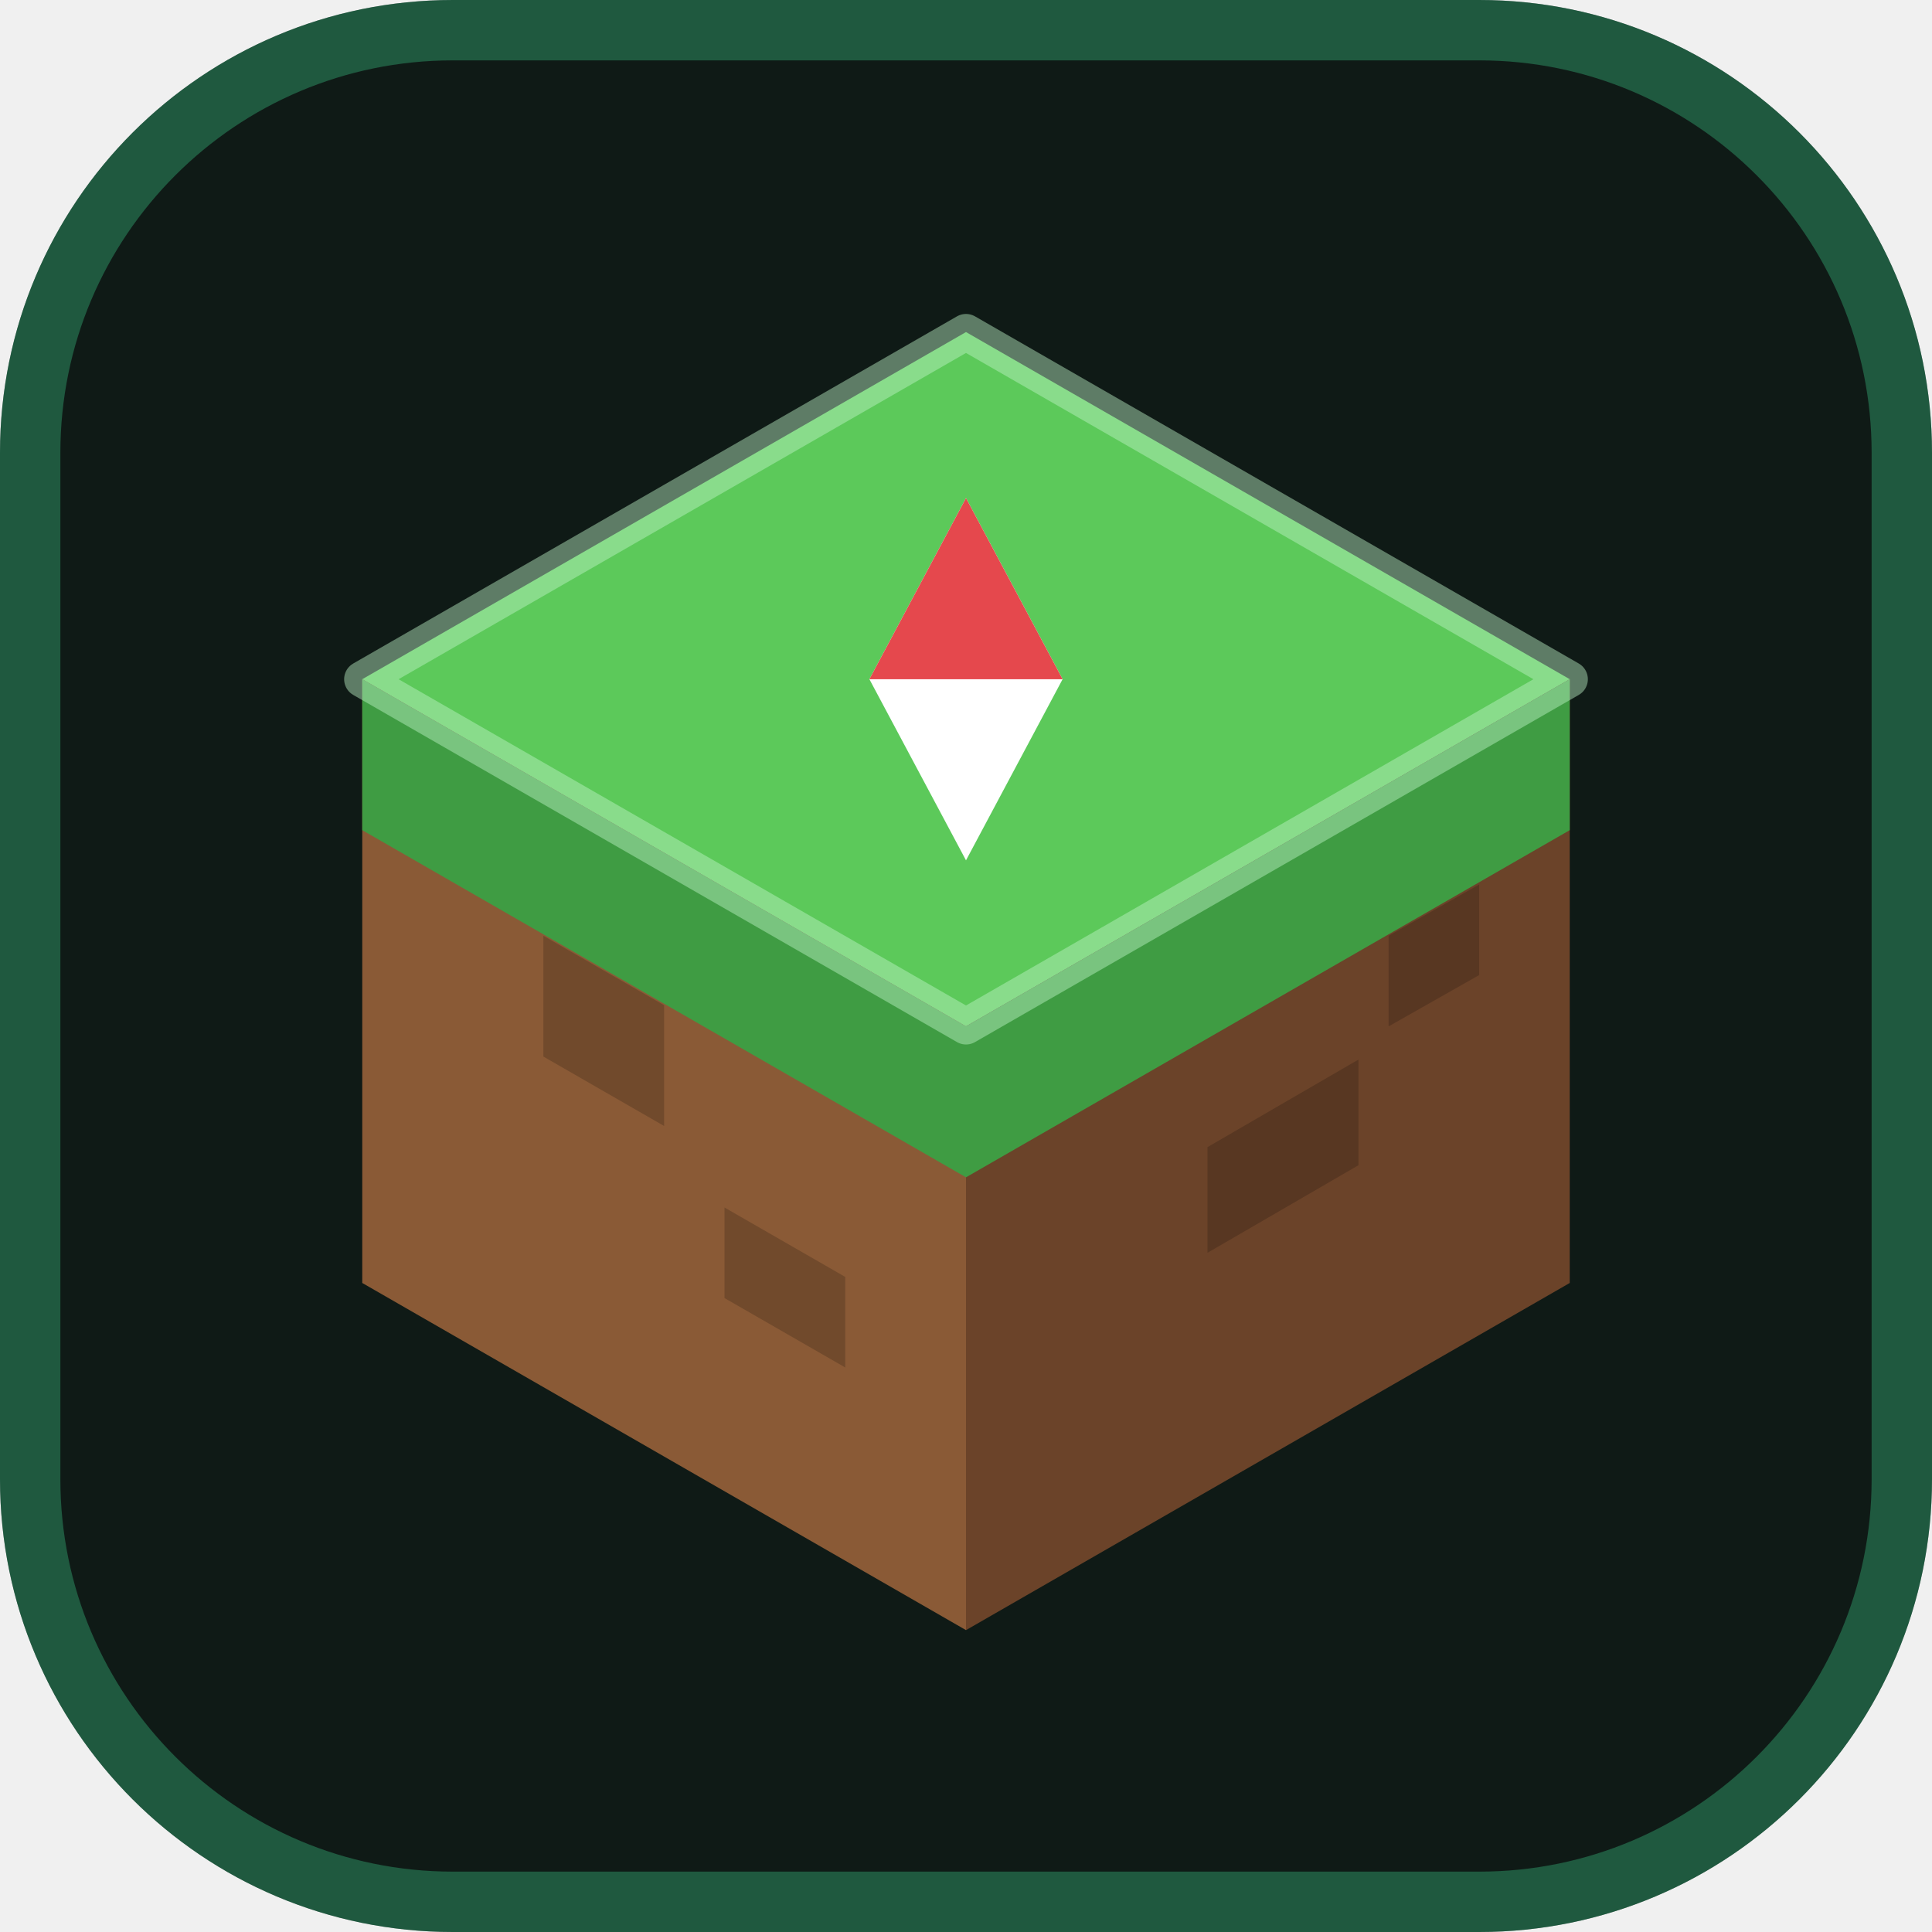
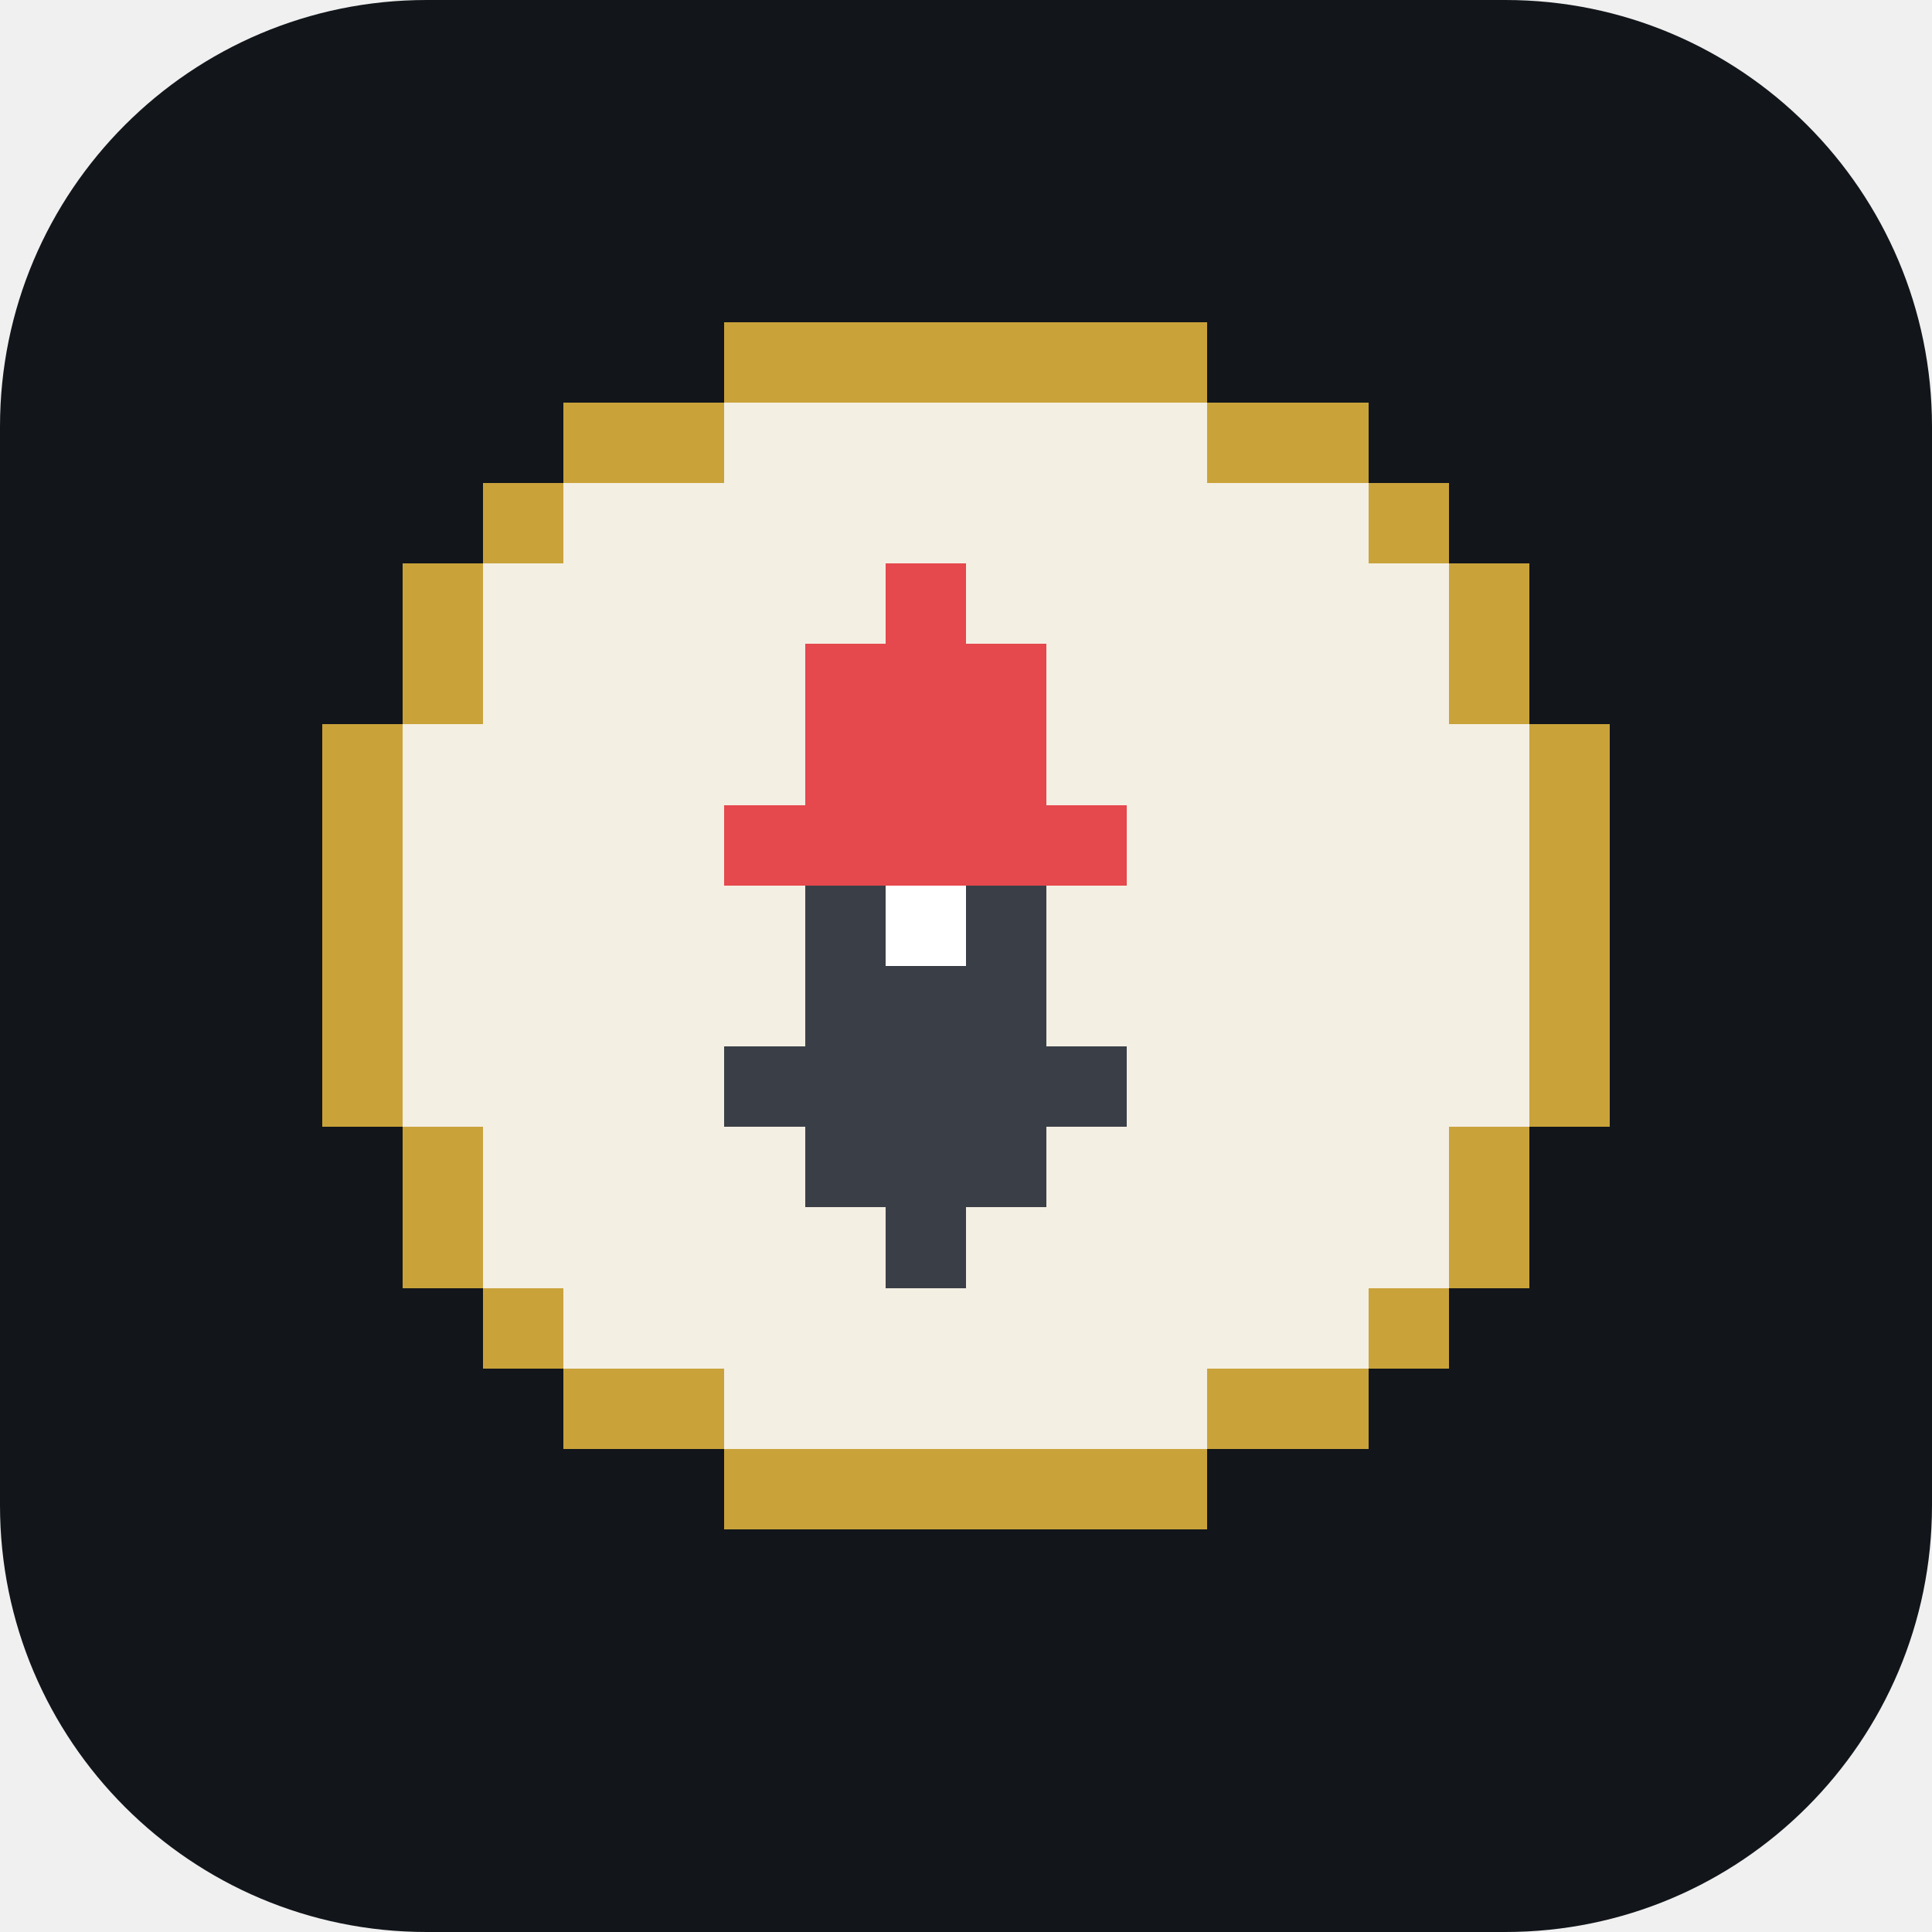
- <svg xmlns="http://www.w3.org/2000/svg" viewBox="0 0 64 64">
-   <rect width="64" height="64" rx="15" fill="#0f1a16" />
-   <rect x="1" y="1" width="62" height="62" rx="14" fill="none" stroke="#3ecf8e" stroke-opacity=".35" stroke-width="2" />
-   <path d="M32 11 52 22.5 32 34 12 22.5z" fill="#5cc95a" />
-   <path d="M12 22.5 32 34v20L12 42.5z" fill="#8a5a36" />
-   <path d="M52 22.5 32 34v20l20-11.5z" fill="#6b4329" />
-   <path d="M12 22.5 32 34l20-11.5v5L32 39 12 27.5z" fill="#3f9c43" />
-   <path d="M32 34v5" stroke="#2f7d35" stroke-width="0" />
-   <path d="M18 31l4 2.3v4L18 35zM24 40l4 2.3v3L24 43zM40 38l5-2.9v3.5l-5 2.9zM46 31l3-1.7v3l-3 1.7z" fill="#000" fill-opacity=".18" />
-   <path d="M32 11 52 22.5 32 34 12 22.5z" fill="none" stroke="#bff5c9" stroke-opacity=".45" stroke-width="1.2" stroke-linejoin="round" />
-   <path d="M32 16.5l3.2 6-3.2 6-3.2-6z" fill="#fff" />
-   <path d="M32 16.5l3.2 6h-6.4z" fill="#e5484d" />
+ <svg xmlns="http://www.w3.org/2000/svg" viewBox="0 0 24 24" shape-rendering="crispEdges">
+   <rect width="24" height="24" rx="5.3" fill="#12161b" shape-rendering="geometricPrecision" />
+   <rect x="9" y="4" width="1" height="1" fill="#c9a23a" />
+   <rect x="10" y="4" width="1" height="1" fill="#c9a23a" />
+   <rect x="11" y="4" width="1" height="1" fill="#c9a23a" />
+   <rect x="12" y="4" width="1" height="1" fill="#c9a23a" />
+   <rect x="13" y="4" width="1" height="1" fill="#c9a23a" />
+   <rect x="14" y="4" width="1" height="1" fill="#c9a23a" />
+   <rect x="7" y="5" width="1" height="1" fill="#c9a23a" />
+   <rect x="8" y="5" width="1" height="1" fill="#c9a23a" />
+   <rect x="9" y="5" width="1" height="1" fill="#f4efe3" />
+   <rect x="10" y="5" width="1" height="1" fill="#f4efe3" />
+   <rect x="11" y="5" width="1" height="1" fill="#f4efe3" />
+   <rect x="12" y="5" width="1" height="1" fill="#f4efe3" />
+   <rect x="13" y="5" width="1" height="1" fill="#f4efe3" />
+   <rect x="14" y="5" width="1" height="1" fill="#f4efe3" />
+   <rect x="15" y="5" width="1" height="1" fill="#c9a23a" />
+   <rect x="16" y="5" width="1" height="1" fill="#c9a23a" />
+   <rect x="6" y="6" width="1" height="1" fill="#c9a23a" />
+   <rect x="7" y="6" width="1" height="1" fill="#f4efe3" />
+   <rect x="8" y="6" width="1" height="1" fill="#f4efe3" />
+   <rect x="9" y="6" width="1" height="1" fill="#f4efe3" />
+   <rect x="10" y="6" width="1" height="1" fill="#f4efe3" />
+   <rect x="11" y="6" width="1" height="1" fill="#f4efe3" />
+   <rect x="12" y="6" width="1" height="1" fill="#f4efe3" />
+   <rect x="13" y="6" width="1" height="1" fill="#f4efe3" />
+   <rect x="14" y="6" width="1" height="1" fill="#f4efe3" />
+   <rect x="15" y="6" width="1" height="1" fill="#f4efe3" />
+   <rect x="16" y="6" width="1" height="1" fill="#f4efe3" />
+   <rect x="17" y="6" width="1" height="1" fill="#c9a23a" />
+   <rect x="5" y="7" width="1" height="1" fill="#c9a23a" />
+   <rect x="6" y="7" width="1" height="1" fill="#f4efe3" />
+   <rect x="7" y="7" width="1" height="1" fill="#f4efe3" />
+   <rect x="8" y="7" width="1" height="1" fill="#f4efe3" />
+   <rect x="9" y="7" width="1" height="1" fill="#f4efe3" />
+   <rect x="10" y="7" width="1" height="1" fill="#f4efe3" />
+   <rect x="11" y="7" width="1" height="1" fill="#e5484d" />
+   <rect x="12" y="7" width="1" height="1" fill="#f4efe3" />
+   <rect x="13" y="7" width="1" height="1" fill="#f4efe3" />
+   <rect x="14" y="7" width="1" height="1" fill="#f4efe3" />
+   <rect x="15" y="7" width="1" height="1" fill="#f4efe3" />
+   <rect x="16" y="7" width="1" height="1" fill="#f4efe3" />
+   <rect x="17" y="7" width="1" height="1" fill="#f4efe3" />
+   <rect x="18" y="7" width="1" height="1" fill="#c9a23a" />
+   <rect x="5" y="8" width="1" height="1" fill="#c9a23a" />
+   <rect x="6" y="8" width="1" height="1" fill="#f4efe3" />
+   <rect x="7" y="8" width="1" height="1" fill="#f4efe3" />
+   <rect x="8" y="8" width="1" height="1" fill="#f4efe3" />
+   <rect x="9" y="8" width="1" height="1" fill="#f4efe3" />
+   <rect x="10" y="8" width="1" height="1" fill="#e5484d" />
+   <rect x="11" y="8" width="1" height="1" fill="#e5484d" />
+   <rect x="12" y="8" width="1" height="1" fill="#e5484d" />
+   <rect x="13" y="8" width="1" height="1" fill="#f4efe3" />
+   <rect x="14" y="8" width="1" height="1" fill="#f4efe3" />
+   <rect x="15" y="8" width="1" height="1" fill="#f4efe3" />
+   <rect x="16" y="8" width="1" height="1" fill="#f4efe3" />
+   <rect x="17" y="8" width="1" height="1" fill="#f4efe3" />
+   <rect x="18" y="8" width="1" height="1" fill="#c9a23a" />
+   <rect x="4" y="9" width="1" height="1" fill="#c9a23a" />
+   <rect x="5" y="9" width="1" height="1" fill="#f4efe3" />
+   <rect x="6" y="9" width="1" height="1" fill="#f4efe3" />
+   <rect x="7" y="9" width="1" height="1" fill="#f4efe3" />
+   <rect x="8" y="9" width="1" height="1" fill="#f4efe3" />
+   <rect x="9" y="9" width="1" height="1" fill="#f4efe3" />
+   <rect x="10" y="9" width="1" height="1" fill="#e5484d" />
+   <rect x="11" y="9" width="1" height="1" fill="#e5484d" />
+   <rect x="12" y="9" width="1" height="1" fill="#e5484d" />
+   <rect x="13" y="9" width="1" height="1" fill="#f4efe3" />
+   <rect x="14" y="9" width="1" height="1" fill="#f4efe3" />
+   <rect x="15" y="9" width="1" height="1" fill="#f4efe3" />
+   <rect x="16" y="9" width="1" height="1" fill="#f4efe3" />
+   <rect x="17" y="9" width="1" height="1" fill="#f4efe3" />
+   <rect x="18" y="9" width="1" height="1" fill="#f4efe3" />
+   <rect x="19" y="9" width="1" height="1" fill="#c9a23a" />
+   <rect x="4" y="10" width="1" height="1" fill="#c9a23a" />
+   <rect x="5" y="10" width="1" height="1" fill="#f4efe3" />
+   <rect x="6" y="10" width="1" height="1" fill="#f4efe3" />
+   <rect x="7" y="10" width="1" height="1" fill="#f4efe3" />
+   <rect x="8" y="10" width="1" height="1" fill="#f4efe3" />
+   <rect x="9" y="10" width="1" height="1" fill="#e5484d" />
+   <rect x="10" y="10" width="1" height="1" fill="#e5484d" />
+   <rect x="11" y="10" width="1" height="1" fill="#e5484d" />
+   <rect x="12" y="10" width="1" height="1" fill="#e5484d" />
+   <rect x="13" y="10" width="1" height="1" fill="#e5484d" />
+   <rect x="14" y="10" width="1" height="1" fill="#f4efe3" />
+   <rect x="15" y="10" width="1" height="1" fill="#f4efe3" />
+   <rect x="16" y="10" width="1" height="1" fill="#f4efe3" />
+   <rect x="17" y="10" width="1" height="1" fill="#f4efe3" />
+   <rect x="18" y="10" width="1" height="1" fill="#f4efe3" />
+   <rect x="19" y="10" width="1" height="1" fill="#c9a23a" />
+   <rect x="4" y="11" width="1" height="1" fill="#c9a23a" />
+   <rect x="5" y="11" width="1" height="1" fill="#f4efe3" />
+   <rect x="6" y="11" width="1" height="1" fill="#f4efe3" />
+   <rect x="7" y="11" width="1" height="1" fill="#f4efe3" />
+   <rect x="8" y="11" width="1" height="1" fill="#f4efe3" />
+   <rect x="9" y="11" width="1" height="1" fill="#f4efe3" />
+   <rect x="10" y="11" width="1" height="1" fill="#3a3f47" />
+   <rect x="11" y="11" width="1" height="1" fill="#ffffff" />
+   <rect x="12" y="11" width="1" height="1" fill="#3a3f47" />
+   <rect x="13" y="11" width="1" height="1" fill="#f4efe3" />
+   <rect x="14" y="11" width="1" height="1" fill="#f4efe3" />
+   <rect x="15" y="11" width="1" height="1" fill="#f4efe3" />
+   <rect x="16" y="11" width="1" height="1" fill="#f4efe3" />
+   <rect x="17" y="11" width="1" height="1" fill="#f4efe3" />
+   <rect x="18" y="11" width="1" height="1" fill="#f4efe3" />
+   <rect x="19" y="11" width="1" height="1" fill="#c9a23a" />
+   <rect x="4" y="12" width="1" height="1" fill="#c9a23a" />
+   <rect x="5" y="12" width="1" height="1" fill="#f4efe3" />
+   <rect x="6" y="12" width="1" height="1" fill="#f4efe3" />
+   <rect x="7" y="12" width="1" height="1" fill="#f4efe3" />
+   <rect x="8" y="12" width="1" height="1" fill="#f4efe3" />
+   <rect x="9" y="12" width="1" height="1" fill="#f4efe3" />
+   <rect x="10" y="12" width="1" height="1" fill="#3a3f47" />
+   <rect x="11" y="12" width="1" height="1" fill="#3a3f47" />
+   <rect x="12" y="12" width="1" height="1" fill="#3a3f47" />
+   <rect x="13" y="12" width="1" height="1" fill="#f4efe3" />
+   <rect x="14" y="12" width="1" height="1" fill="#f4efe3" />
+   <rect x="15" y="12" width="1" height="1" fill="#f4efe3" />
+   <rect x="16" y="12" width="1" height="1" fill="#f4efe3" />
+   <rect x="17" y="12" width="1" height="1" fill="#f4efe3" />
+   <rect x="18" y="12" width="1" height="1" fill="#f4efe3" />
+   <rect x="19" y="12" width="1" height="1" fill="#c9a23a" />
+   <rect x="4" y="13" width="1" height="1" fill="#c9a23a" />
+   <rect x="5" y="13" width="1" height="1" fill="#f4efe3" />
+   <rect x="6" y="13" width="1" height="1" fill="#f4efe3" />
+   <rect x="7" y="13" width="1" height="1" fill="#f4efe3" />
+   <rect x="8" y="13" width="1" height="1" fill="#f4efe3" />
+   <rect x="9" y="13" width="1" height="1" fill="#3a3f47" />
+   <rect x="10" y="13" width="1" height="1" fill="#3a3f47" />
+   <rect x="11" y="13" width="1" height="1" fill="#3a3f47" />
+   <rect x="12" y="13" width="1" height="1" fill="#3a3f47" />
+   <rect x="13" y="13" width="1" height="1" fill="#3a3f47" />
+   <rect x="14" y="13" width="1" height="1" fill="#f4efe3" />
+   <rect x="15" y="13" width="1" height="1" fill="#f4efe3" />
+   <rect x="16" y="13" width="1" height="1" fill="#f4efe3" />
+   <rect x="17" y="13" width="1" height="1" fill="#f4efe3" />
+   <rect x="18" y="13" width="1" height="1" fill="#f4efe3" />
+   <rect x="19" y="13" width="1" height="1" fill="#c9a23a" />
+   <rect x="5" y="14" width="1" height="1" fill="#c9a23a" />
+   <rect x="6" y="14" width="1" height="1" fill="#f4efe3" />
+   <rect x="7" y="14" width="1" height="1" fill="#f4efe3" />
+   <rect x="8" y="14" width="1" height="1" fill="#f4efe3" />
+   <rect x="9" y="14" width="1" height="1" fill="#f4efe3" />
+   <rect x="10" y="14" width="1" height="1" fill="#3a3f47" />
+   <rect x="11" y="14" width="1" height="1" fill="#3a3f47" />
+   <rect x="12" y="14" width="1" height="1" fill="#3a3f47" />
+   <rect x="13" y="14" width="1" height="1" fill="#f4efe3" />
+   <rect x="14" y="14" width="1" height="1" fill="#f4efe3" />
+   <rect x="15" y="14" width="1" height="1" fill="#f4efe3" />
+   <rect x="16" y="14" width="1" height="1" fill="#f4efe3" />
+   <rect x="17" y="14" width="1" height="1" fill="#f4efe3" />
+   <rect x="18" y="14" width="1" height="1" fill="#c9a23a" />
+   <rect x="5" y="15" width="1" height="1" fill="#c9a23a" />
+   <rect x="6" y="15" width="1" height="1" fill="#f4efe3" />
+   <rect x="7" y="15" width="1" height="1" fill="#f4efe3" />
+   <rect x="8" y="15" width="1" height="1" fill="#f4efe3" />
+   <rect x="9" y="15" width="1" height="1" fill="#f4efe3" />
+   <rect x="10" y="15" width="1" height="1" fill="#f4efe3" />
+   <rect x="11" y="15" width="1" height="1" fill="#3a3f47" />
+   <rect x="12" y="15" width="1" height="1" fill="#f4efe3" />
+   <rect x="13" y="15" width="1" height="1" fill="#f4efe3" />
+   <rect x="14" y="15" width="1" height="1" fill="#f4efe3" />
+   <rect x="15" y="15" width="1" height="1" fill="#f4efe3" />
+   <rect x="16" y="15" width="1" height="1" fill="#f4efe3" />
+   <rect x="17" y="15" width="1" height="1" fill="#f4efe3" />
+   <rect x="18" y="15" width="1" height="1" fill="#c9a23a" />
+   <rect x="6" y="16" width="1" height="1" fill="#c9a23a" />
+   <rect x="7" y="16" width="1" height="1" fill="#f4efe3" />
+   <rect x="8" y="16" width="1" height="1" fill="#f4efe3" />
+   <rect x="9" y="16" width="1" height="1" fill="#f4efe3" />
+   <rect x="10" y="16" width="1" height="1" fill="#f4efe3" />
+   <rect x="11" y="16" width="1" height="1" fill="#f4efe3" />
+   <rect x="12" y="16" width="1" height="1" fill="#f4efe3" />
+   <rect x="13" y="16" width="1" height="1" fill="#f4efe3" />
+   <rect x="14" y="16" width="1" height="1" fill="#f4efe3" />
+   <rect x="15" y="16" width="1" height="1" fill="#f4efe3" />
+   <rect x="16" y="16" width="1" height="1" fill="#f4efe3" />
+   <rect x="17" y="16" width="1" height="1" fill="#c9a23a" />
+   <rect x="7" y="17" width="1" height="1" fill="#c9a23a" />
+   <rect x="8" y="17" width="1" height="1" fill="#c9a23a" />
+   <rect x="9" y="17" width="1" height="1" fill="#f4efe3" />
+   <rect x="10" y="17" width="1" height="1" fill="#f4efe3" />
+   <rect x="11" y="17" width="1" height="1" fill="#f4efe3" />
+   <rect x="12" y="17" width="1" height="1" fill="#f4efe3" />
+   <rect x="13" y="17" width="1" height="1" fill="#f4efe3" />
+   <rect x="14" y="17" width="1" height="1" fill="#f4efe3" />
+   <rect x="15" y="17" width="1" height="1" fill="#c9a23a" />
+   <rect x="16" y="17" width="1" height="1" fill="#c9a23a" />
+   <rect x="9" y="18" width="1" height="1" fill="#c9a23a" />
+   <rect x="10" y="18" width="1" height="1" fill="#c9a23a" />
+   <rect x="11" y="18" width="1" height="1" fill="#c9a23a" />
+   <rect x="12" y="18" width="1" height="1" fill="#c9a23a" />
+   <rect x="13" y="18" width="1" height="1" fill="#c9a23a" />
+   <rect x="14" y="18" width="1" height="1" fill="#c9a23a" />
</svg>
